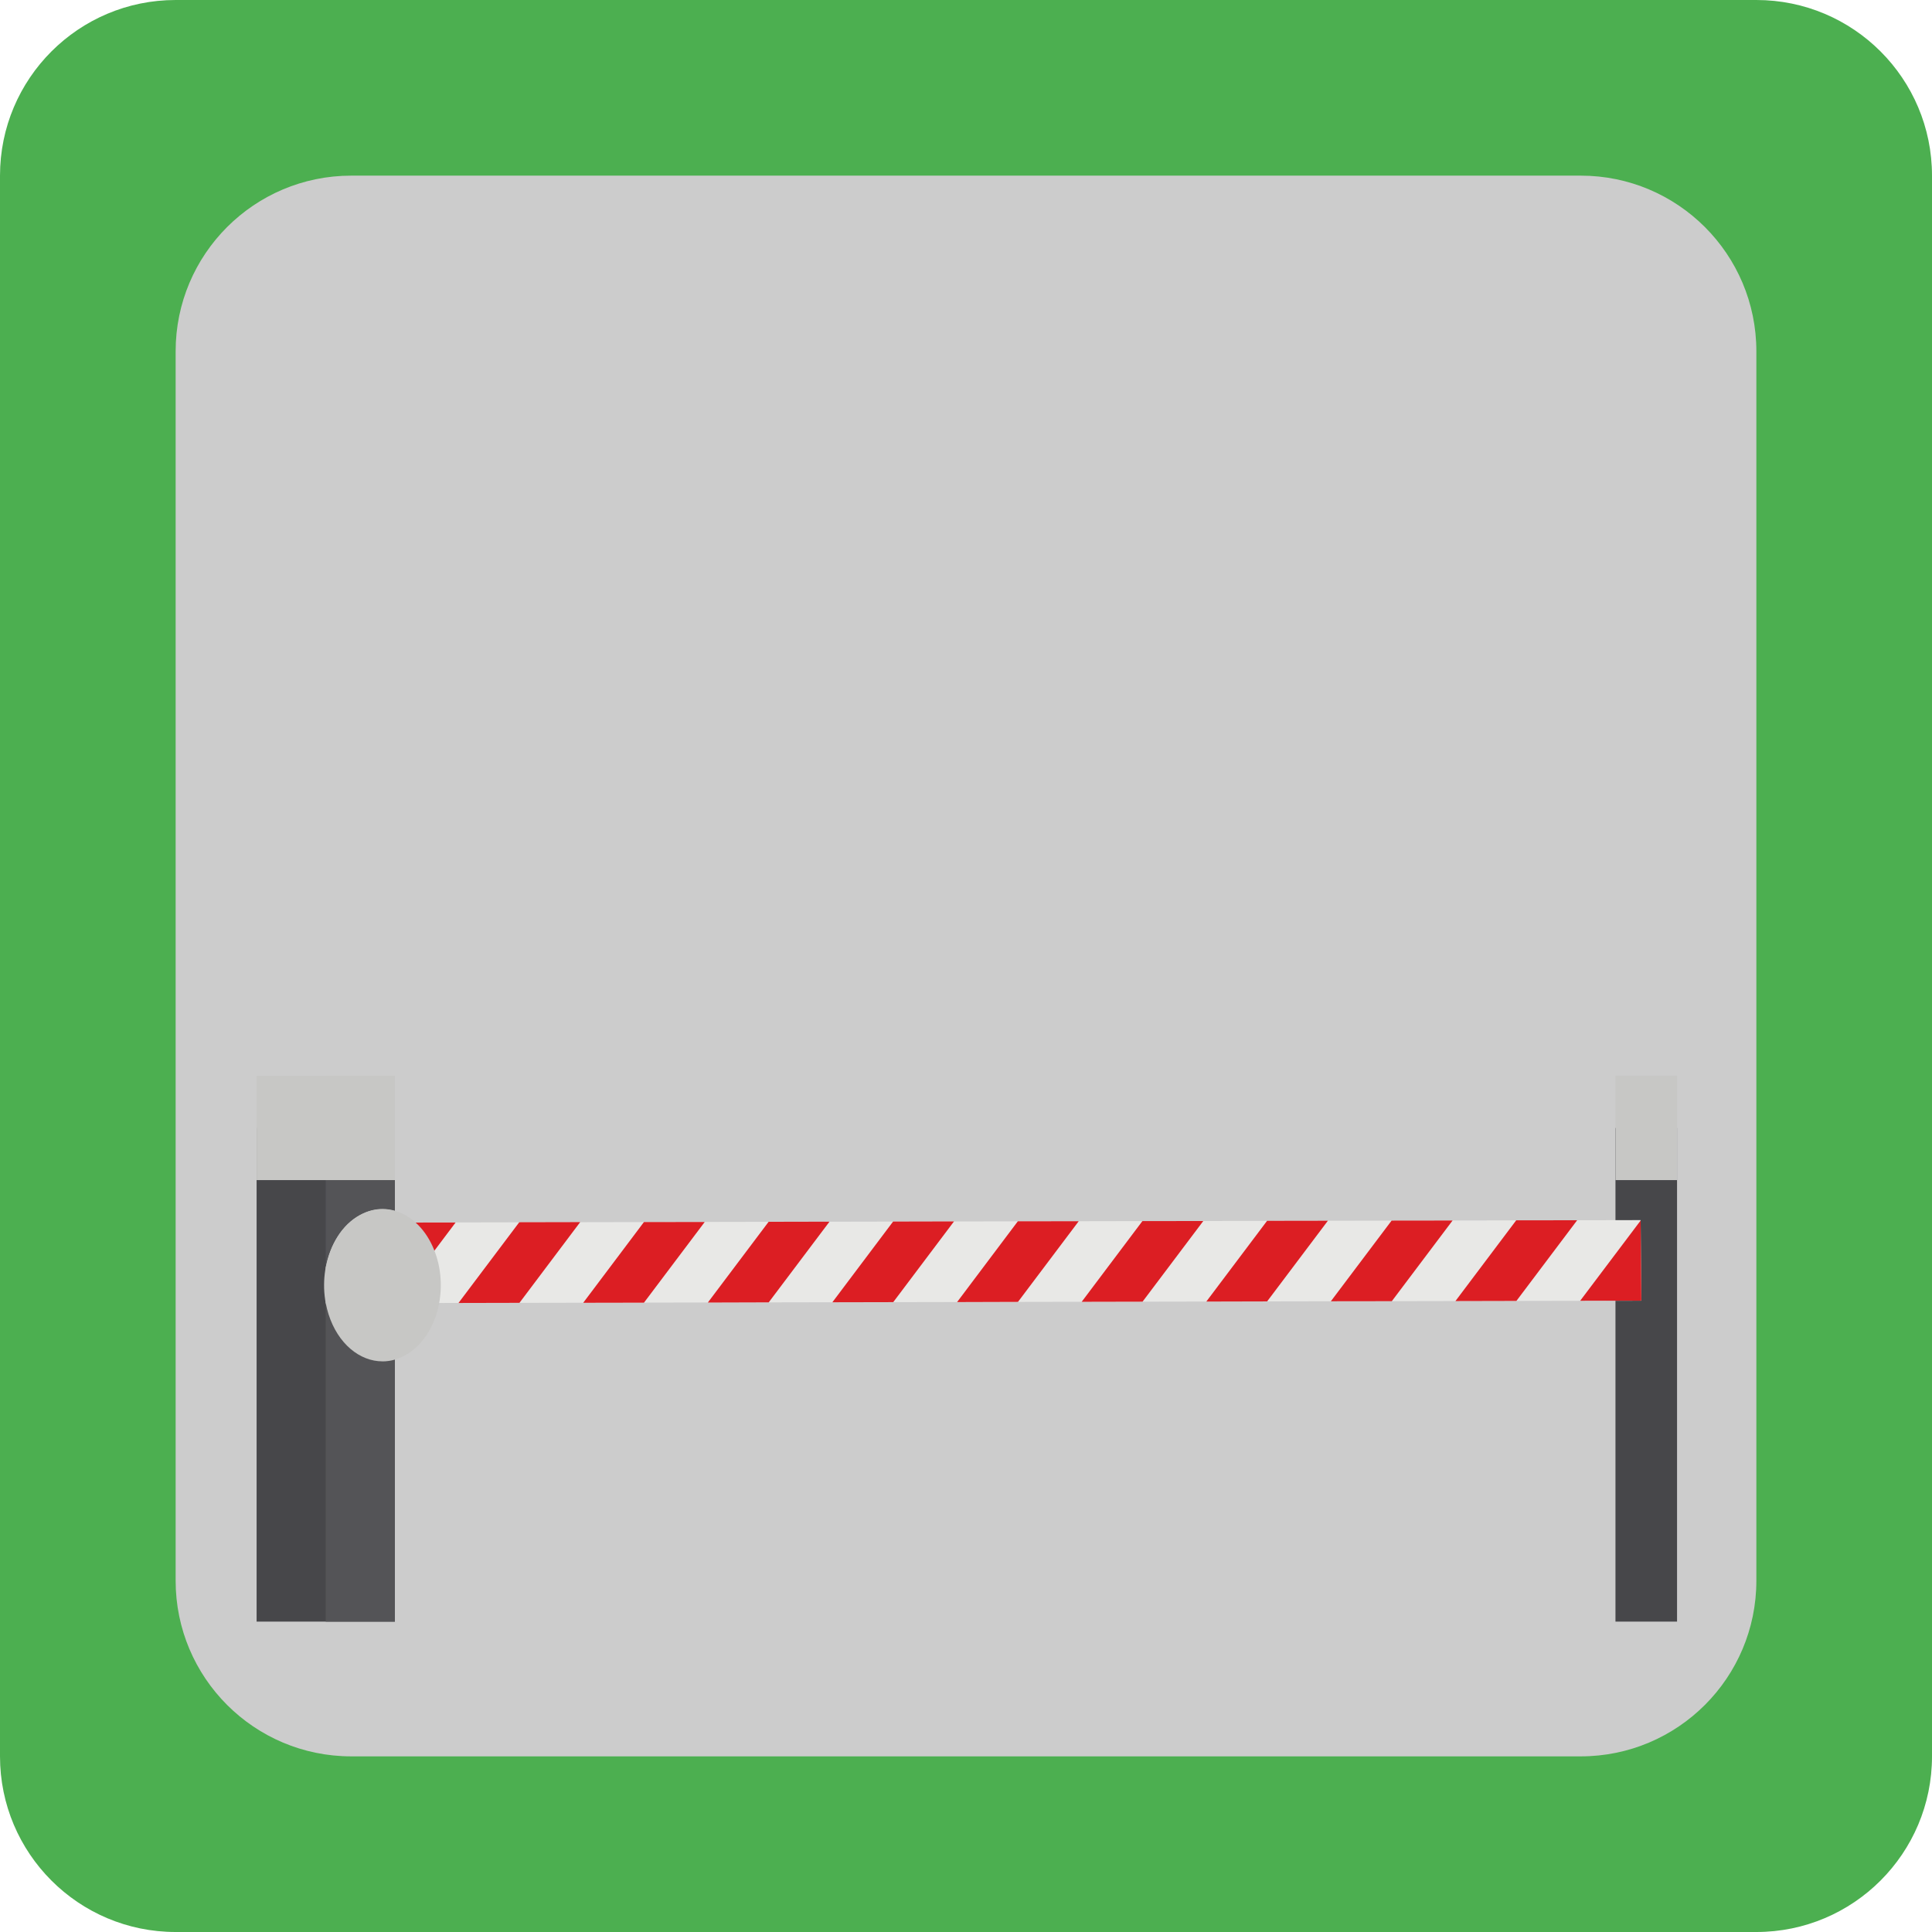
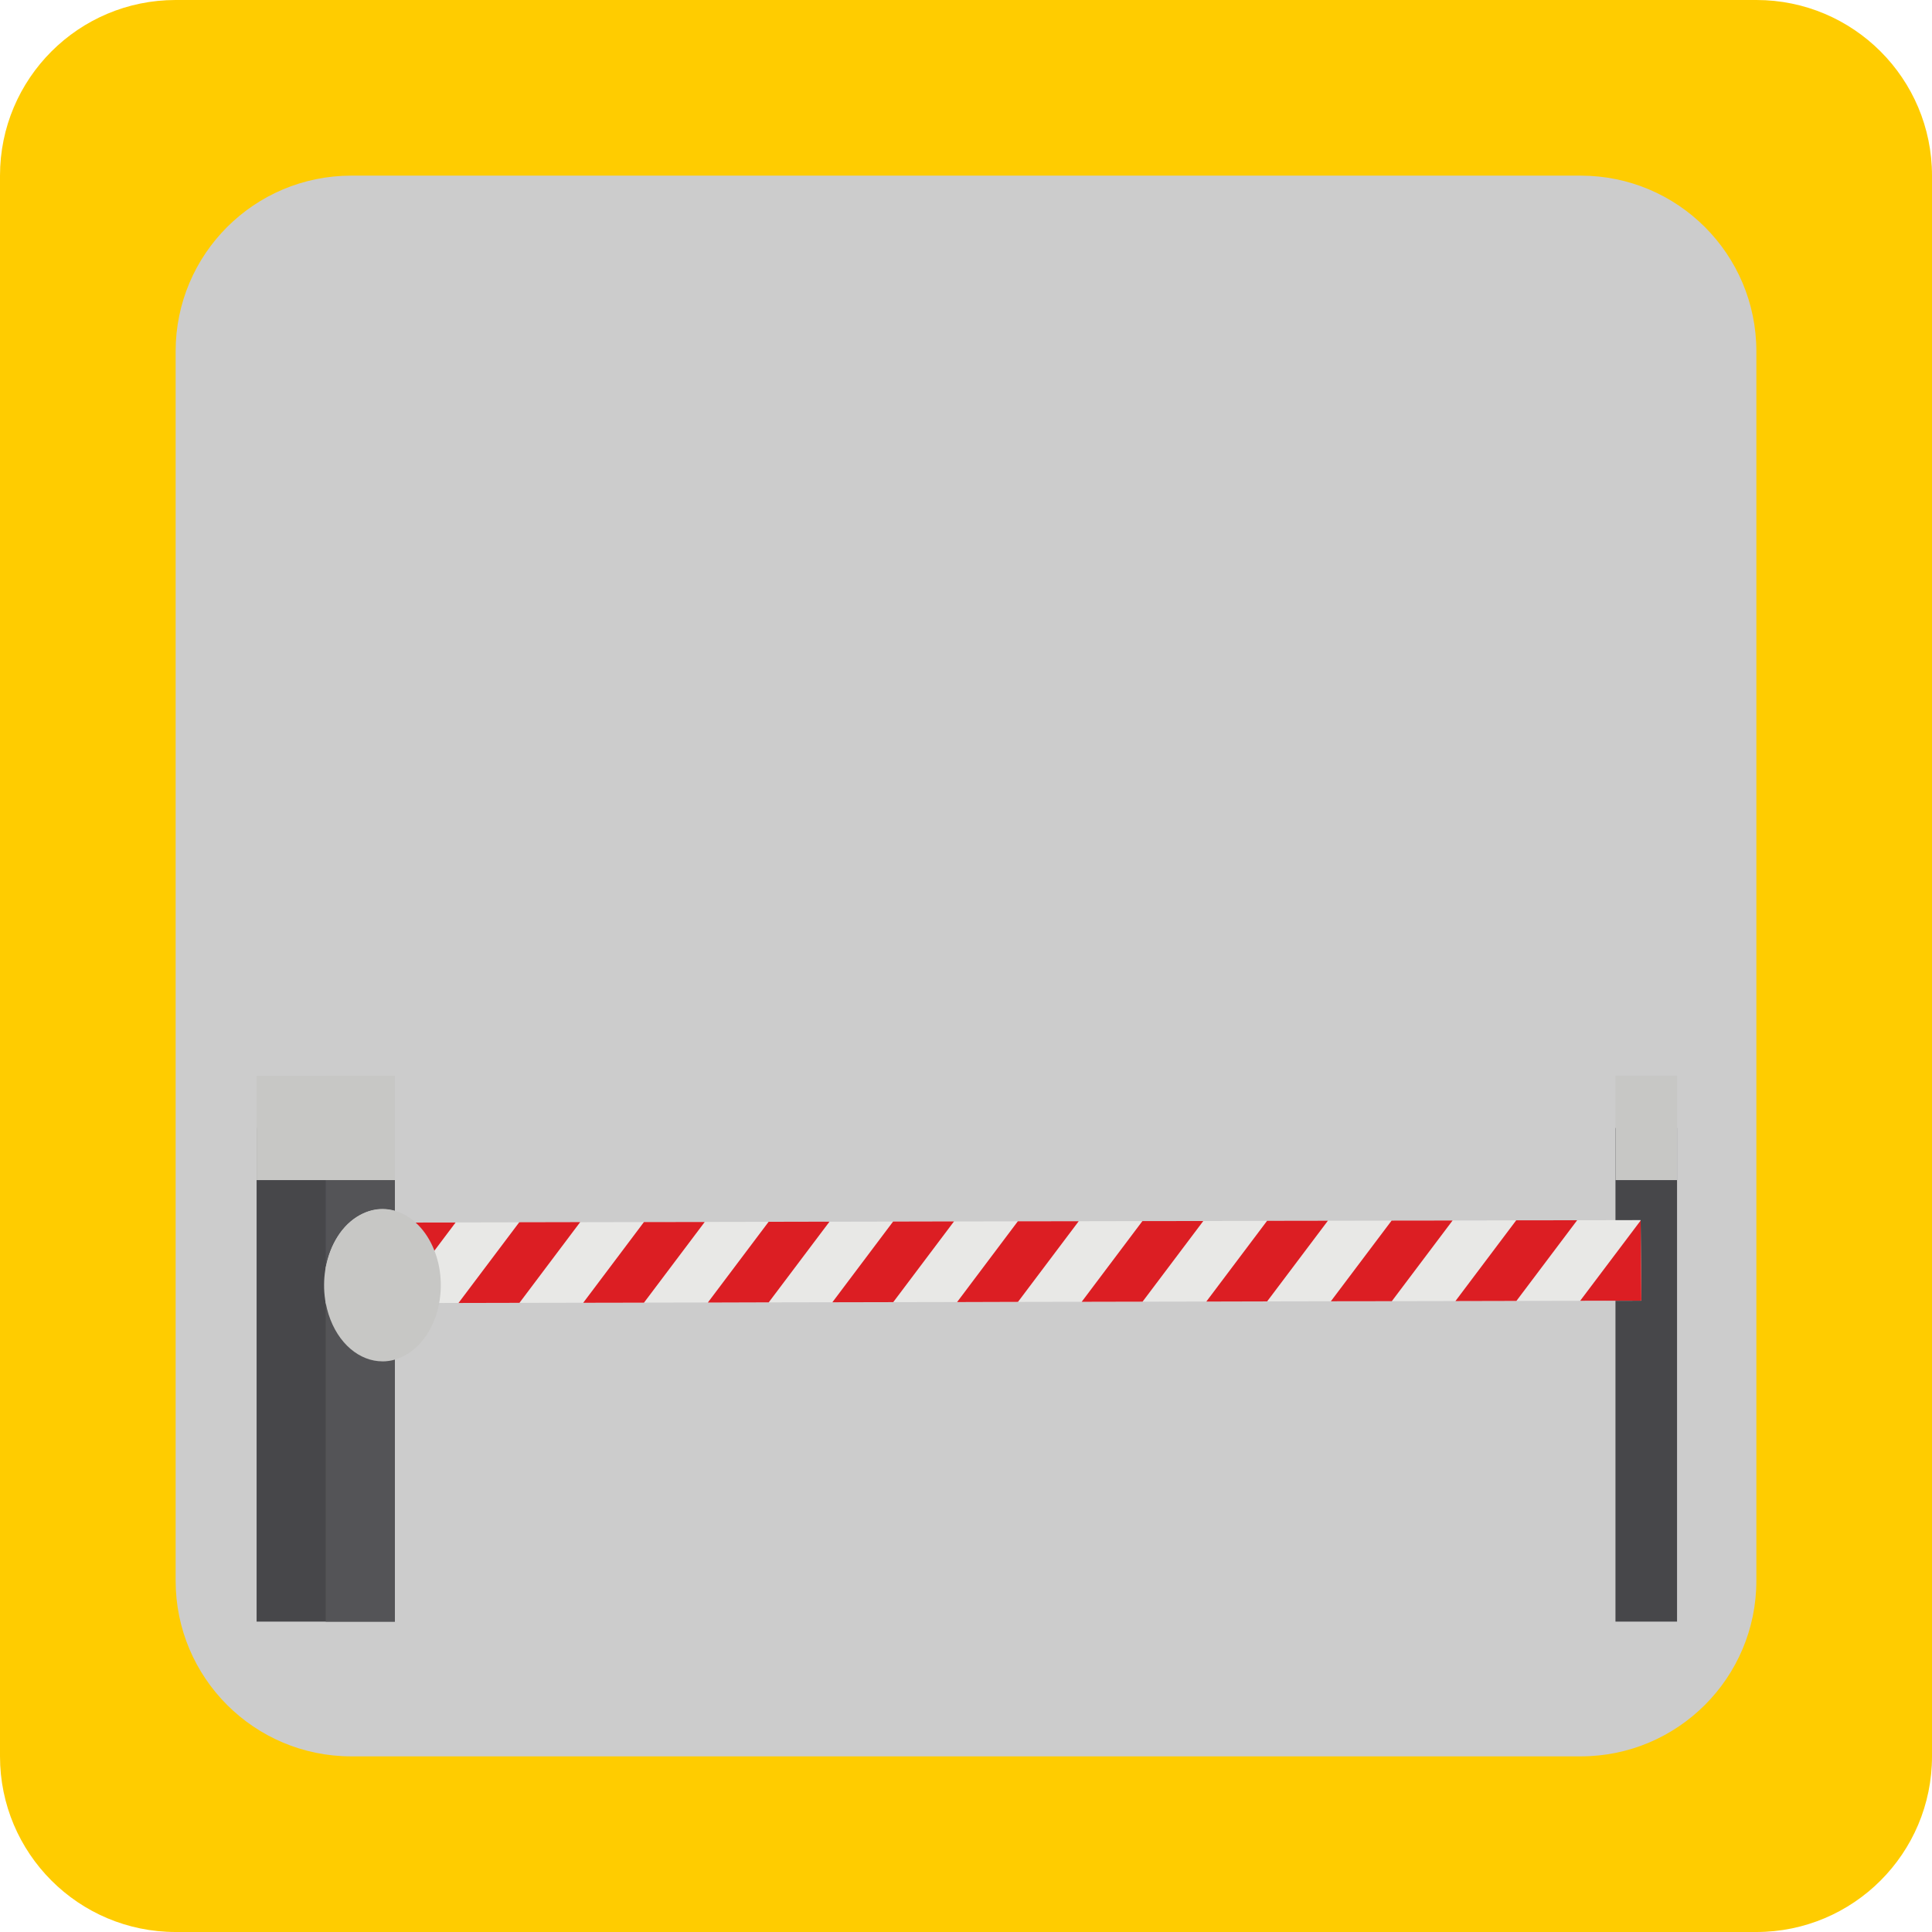
<svg xmlns="http://www.w3.org/2000/svg" xmlns:ns1="http://www.openswatchbook.org/uri/2009/osb" width="55mm" height="55mm" viewBox="0 0 55 55" version="1.1" id="svg2">
  <defs id="defs1087">
    <linearGradient id="linearGradient839" ns1:paint="solid">
      <stop style="stop-color:#008400;stop-opacity:1;" offset="0" id="stop837" />
    </linearGradient>
    <linearGradient id="linearGradient2815" ns1:paint="solid">
      <stop style="stop-color:#000000;stop-opacity:1;" offset="0" id="stop2813" />
    </linearGradient>
    <marker style="overflow:visible" id="Arrow1Lstart" refX="0" refY="0" orient="auto">
      <path style="fill-rule:evenodd;stroke:#000000;stroke-width:1pt" d="M 0,0 5,-5 -12.5,0 5,5 Z" id="path1111" />
    </marker>
  </defs>
  <g id="main">
-     <rect style="fill:#4caf50;stroke:none;stroke-width:1.391;stroke-linejoin:round;stroke-miterlimit:4;stroke-dasharray:none;stroke-opacity:1;fill-opacity:1" id="state" width="55" height="55" x="0" y="0" ry="5" />
+     <rect style="fill:#ffcc00;stroke:none;stroke-width:1.391;stroke-linejoin:round;stroke-miterlimit:4;stroke-dasharray:none;stroke-opacity:1;fill-opacity:1" id="state" width="55" height="55" x="0" y="0" ry="5" />
    <rect style="fill:#cccccc;stroke:none;stroke-width:1.265;stroke-linejoin:round;stroke-miterlimit:4;stroke-dasharray:none;stroke-opacity:1" id="rect1658" width="45" height="45" x="5" y="5" ry="5" />
    <g id="layer1">
      <path id="path625-5" d="M 7.305,46.164 H 11.242 V 32.11 H 7.305 Z m 0,0" style="fill:#47474a;fill-opacity:1;fill-rule:nonzero;stroke:none;stroke-width:0.54" />
      <path id="path627-6" d="M 7.305,33.595 H 11.242 V 30.626 H 7.305 Z m 0,0" style="fill:#c7c7c5;fill-opacity:1;fill-rule:nonzero;stroke:none;stroke-width:0.54" />
      <path id="path629-2" d="M 47.743,46.164 H 45.989 V 32.11 h 1.753 v 14.054" style="fill:#47474a;fill-opacity:1;fill-rule:nonzero;stroke:none;stroke-width:0.54" />
      <path id="path631-9" d="m 47.743,33.595 h -1.753 v -2.972 h 1.753 v 2.972" style="fill:#c7c7c5;fill-opacity:1;fill-rule:nonzero;stroke:none;stroke-width:0.54" />
      <g id="barrier" transform="translate(0,6.35)">
        <g id="g3841" transform="matrix(1.241377,0.6705608,-0.5063048,1.644106,155.1341,-451.6223)">
          <path id="path633-1" d="M 27.205,280.86 27.708,282.05 2.924,292.2 2.423,291.01 27.205,280.86" style="fill:#e8e8e6;fill-opacity:1;fill-rule:nonzero;stroke:none;stroke-width:0.35" />
          <path id="path635-2" d="m 3.92,290.398 -0.705,1.685 -0.29,0.118 -0.377,-0.895 0.175,-0.418 1.198,-0.49" style="fill:#dc1e23;fill-opacity:1;fill-rule:nonzero;stroke:none;stroke-width:0.35" />
          <path id="path637-7" d="m 6.367,289.394 -0.705,1.685 -1.198,0.491 0.706,-1.686 1.196,-0.49" style="fill:#dc1e23;fill-opacity:1;fill-rule:nonzero;stroke:none;stroke-width:0.35" />
          <path id="path639-0" d="m 8.815,288.393 -0.706,1.685 -1.194,0.489 0.705,-1.685 1.195,-0.489" style="fill:#dc1e23;fill-opacity:1;fill-rule:nonzero;stroke:none;stroke-width:0.35" />
          <path id="path641-9" d="m 11.266,287.388 -0.706,1.685 -1.196,0.491 0.706,-1.686 1.196,-0.49" style="fill:#dc1e23;fill-opacity:1;fill-rule:nonzero;stroke:none;stroke-width:0.35" />
          <path id="path643-3" d="m 13.713,286.385 -0.706,1.686 -1.196,0.49 0.705,-1.685 1.198,-0.491" style="fill:#dc1e23;fill-opacity:1;fill-rule:nonzero;stroke:none;stroke-width:0.35" />
          <path id="path645-6" d="m 16.164,285.382 -0.706,1.685 -1.196,0.491 0.705,-1.686 1.198,-0.49" style="fill:#dc1e23;fill-opacity:1;fill-rule:nonzero;stroke:none;stroke-width:0.35" />
          <path id="path647-0" d="m 18.612,284.38 -0.706,1.685 -1.196,0.49 0.705,-1.685 1.198,-0.49" style="fill:#dc1e23;fill-opacity:1;fill-rule:nonzero;stroke:none;stroke-width:0.35" />
          <path id="path649-6" d="m 21.06,283.377 -0.706,1.685 -1.195,0.49 0.706,-1.686 1.195,-0.489" style="fill:#dc1e23;fill-opacity:1;fill-rule:nonzero;stroke:none;stroke-width:0.35" />
          <path id="path651-2" d="m 23.51,282.374 -0.706,1.685 -1.198,0.49 0.706,-1.685 1.198,-0.49" style="fill:#dc1e23;fill-opacity:1;fill-rule:nonzero;stroke:none;stroke-width:0.35" />
          <path id="path653-6" d="m 25.958,281.371 -0.706,1.685 -1.198,0.491 0.706,-1.686 1.198,-0.49" style="fill:#dc1e23;fill-opacity:1;fill-rule:nonzero;stroke:none;stroke-width:0.35" />
          <path id="path655-1" d="m 27.208,280.864 0.496,1.178 -0.004,0.011 -1.195,0.489 0.704,-1.678" style="fill:#dc1e23;fill-opacity:1;fill-rule:nonzero;stroke:none;stroke-width:0.35" />
        </g>
      </g>
      <path id="path657-8" d="m 12.421,35.755 c 0.353,1.106 -0.05,2.376 -0.897,2.834 -0.845,0.46 -1.818,-0.065 -2.171,-1.171 -0.351,-1.104 0.05,-2.374 0.897,-2.832 0.847,-0.46 1.818,0.063 2.171,1.169" style="fill:#c7c7c5;fill-opacity:1;fill-rule:nonzero;stroke:none;stroke-width:0.54" />
      <g transform="matrix(0.4725006,0,0,0.6170129,-38.44247,-395.4481)" style="clip-rule:nonzero" id="g663-7" clip-path="url(#clip10-3)">
        <g style="clip-rule:nonzero" id="g661-9" clip-path="url(#clip11-7)">
          <path id="path659-2" d="m 100.984,715.727 h 4.168 v -14.695 h -4.168 z m 0,0" style="fill:#545457;fill-opacity:1;fill-rule:nonzero;stroke:none" />
        </g>
      </g>
      <path id="path665-0" d="m 9.273,36.08 v -2.485 h 1.969 v 0.872 c -0.116,-0.034 -0.234,-0.051 -0.354,-0.051 -0.212,0 -0.428,0.055 -0.637,0.169 -0.509,0.275 -0.856,0.844 -0.978,1.494" style="fill:#545457;fill-opacity:1;fill-rule:nonzero;stroke:none;stroke-width:0.54" />
      <path id="path667-2" d="m 9.273,33.595 h 1.969 V 30.626 H 9.273 Z m 0,0" style="fill:#c7c7c5;fill-opacity:1;fill-rule:nonzero;stroke:none;stroke-width:0.54" />
      <path id="path669-3" d="m 10.888,38.755 c -0.65,0 -1.268,-0.504 -1.534,-1.338 C 9.321,37.312 9.293,37.203 9.273,37.097 v -1.017 c 0.122,-0.651 0.469,-1.22 0.978,-1.494 0.209,-0.113 0.425,-0.169 0.637,-0.169 0.12,0 0.238,0.018 0.354,0.051 v 4.237 c -0.118,0.034 -0.236,0.051 -0.354,0.051" style="fill:#c7c7c5;fill-opacity:1;fill-rule:nonzero;stroke:none;stroke-width:0.54" />
    </g>
  </g>
</svg>
